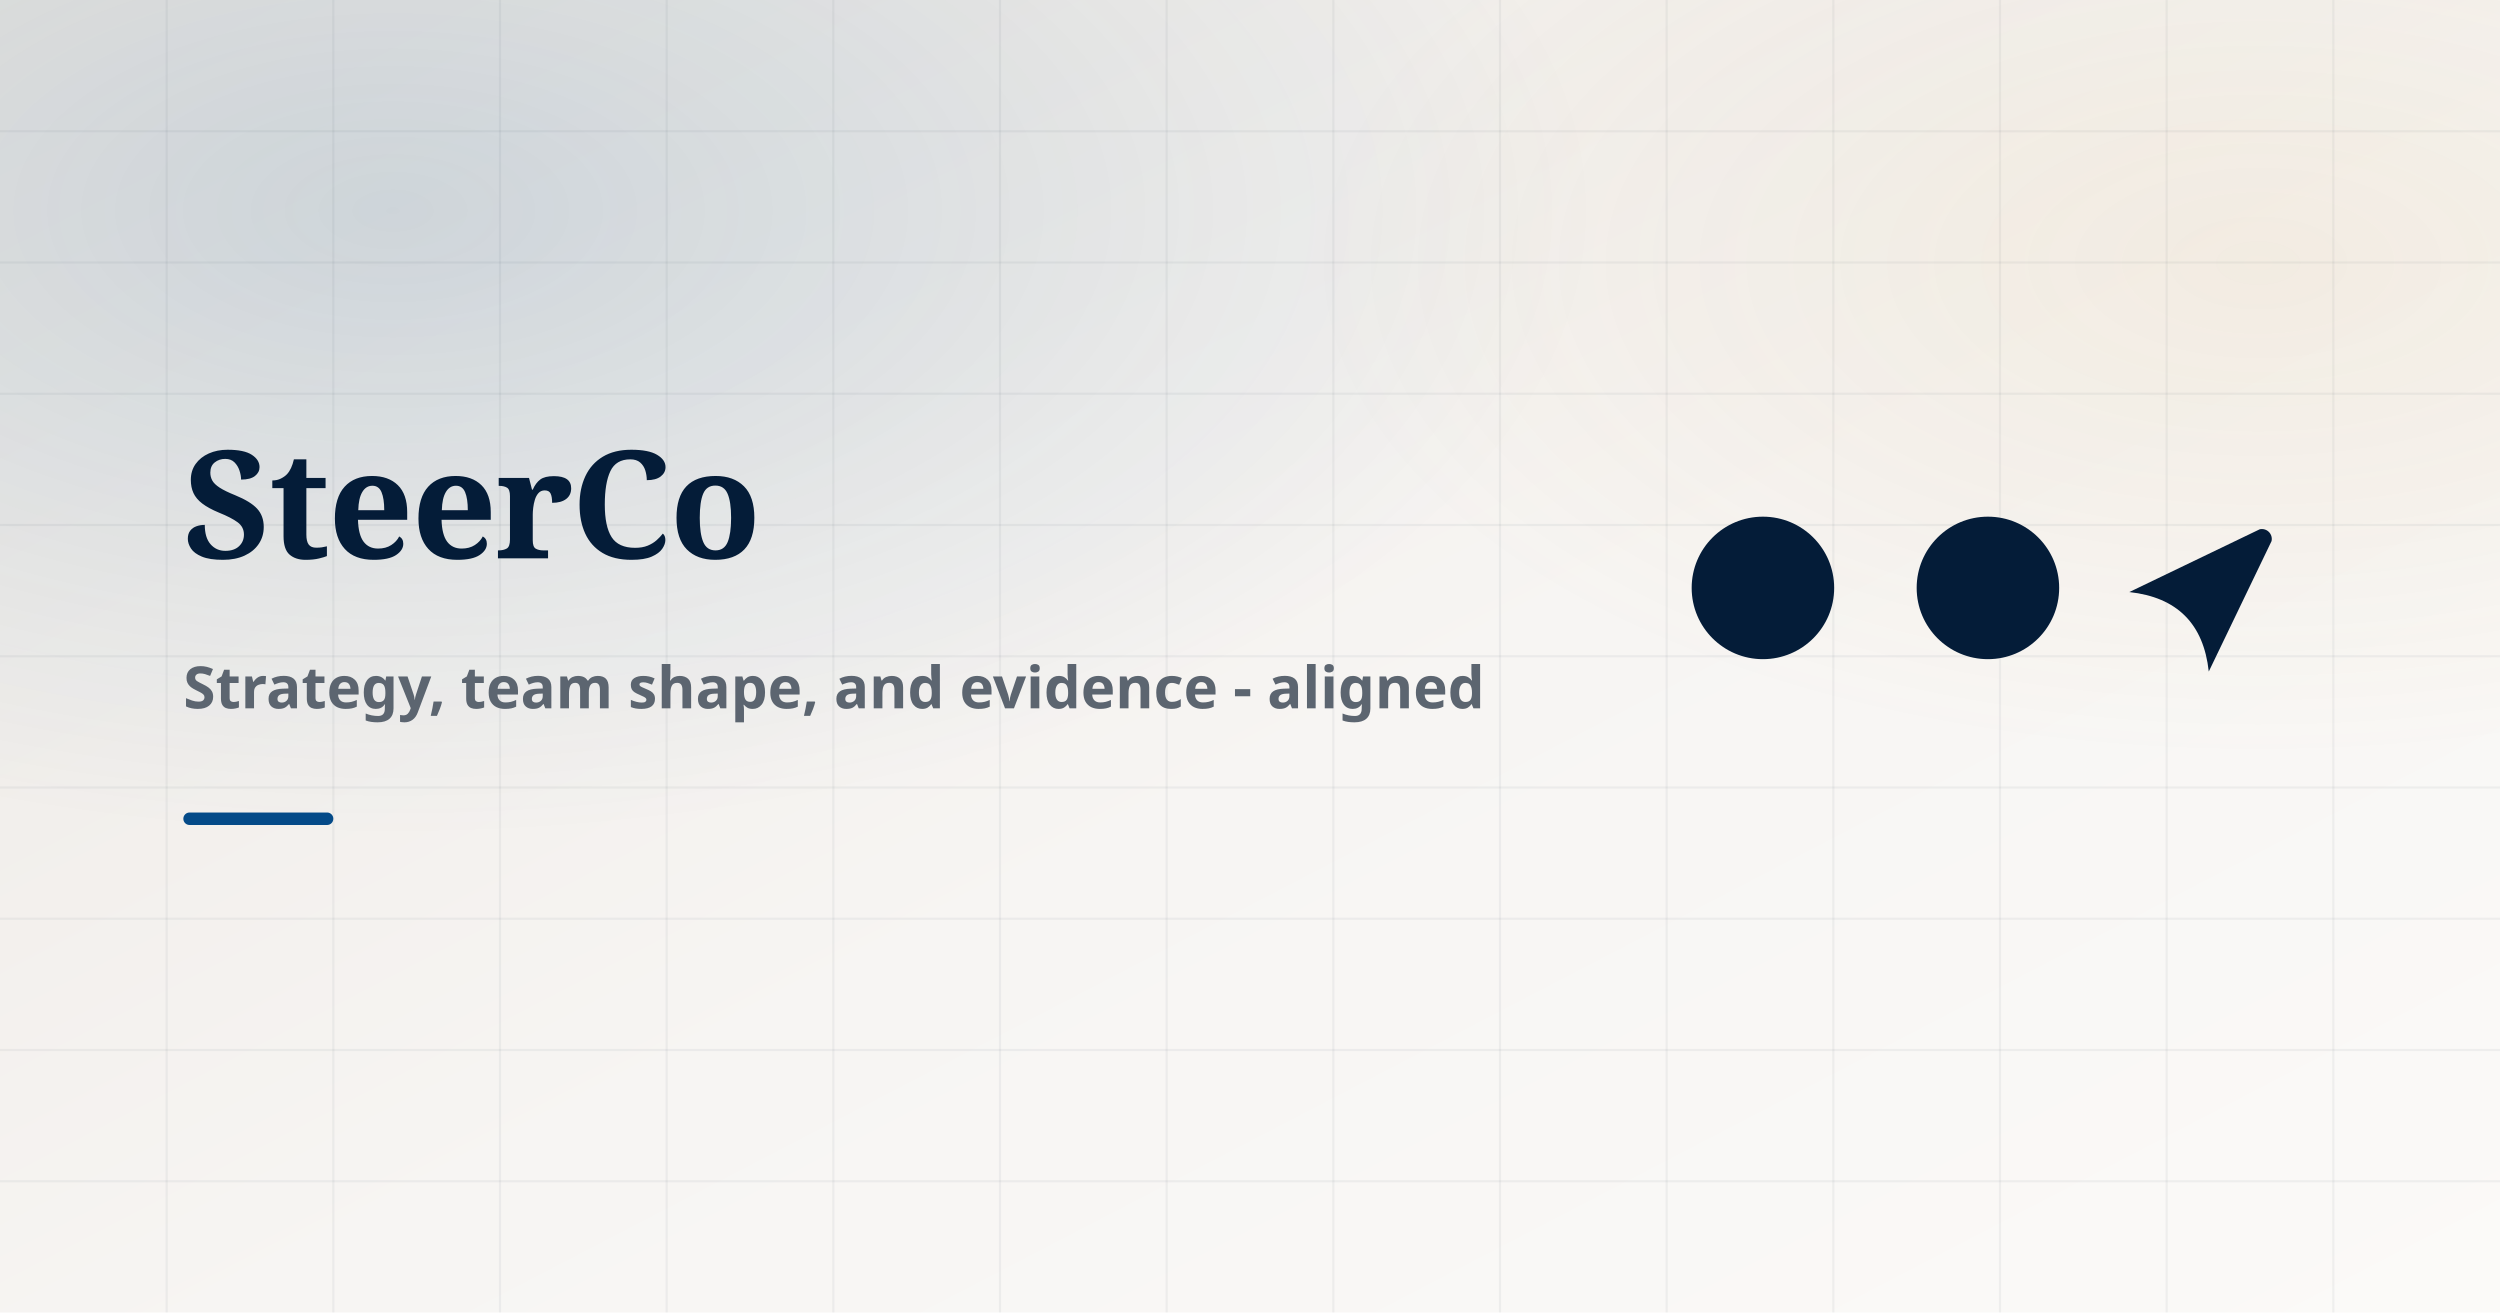
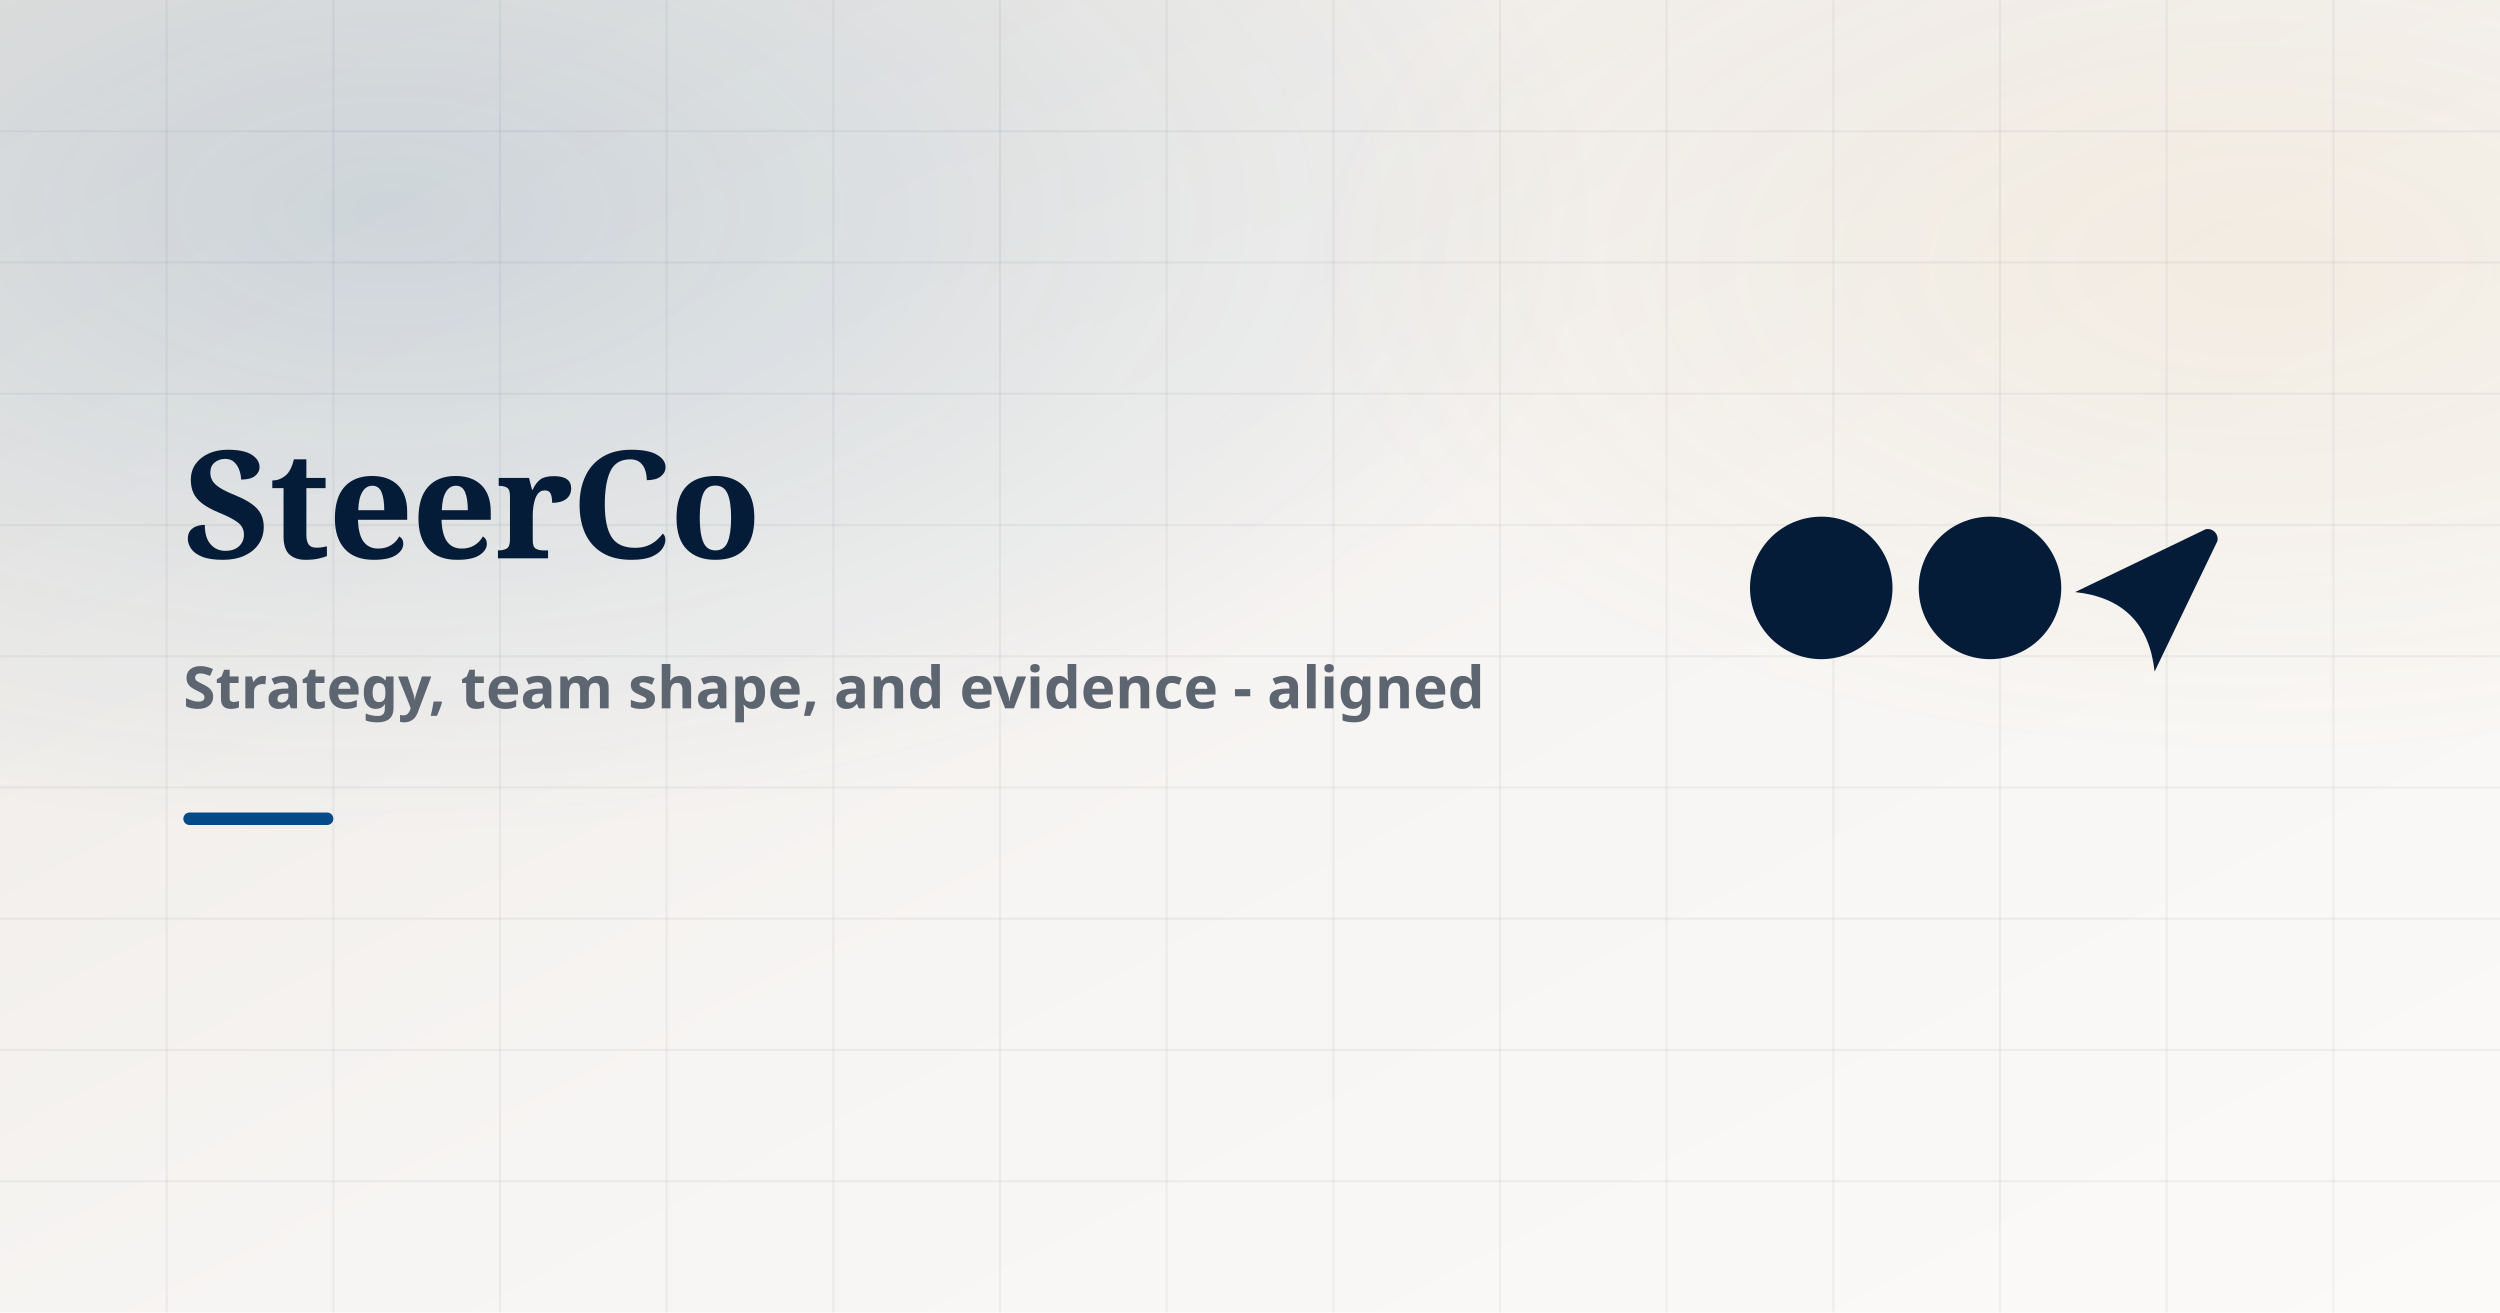
<svg xmlns="http://www.w3.org/2000/svg" viewBox="0 0 1200 630" width="1200" height="630" role="img" aria-label="SteerCo">
  <defs>
    <linearGradient id="bg" x1="0%" y1="0%" x2="100%" y2="100%">
      <stop offset="0%" stop-color="#ebe7e2" />
      <stop offset="55%" stop-color="#f7f5f3" />
      <stop offset="100%" stop-color="#fbfaf8" />
    </linearGradient>
    <radialGradient id="glowOcean" cx="16%" cy="16%" r="48%">
      <stop offset="0%" stop-color="#044a88" stop-opacity="0.14" />
      <stop offset="100%" stop-color="#044a88" stop-opacity="0" />
    </radialGradient>
    <radialGradient id="glowAmber" cx="90%" cy="20%" r="38%">
      <stop offset="0%" stop-color="#b87c18" stop-opacity="0.08" />
      <stop offset="100%" stop-color="#b87c18" stop-opacity="0" />
    </radialGradient>
  </defs>
  <rect width="1200" height="630" fill="url(#bg)" />
  <rect width="1200" height="630" fill="url(#glowOcean)" />
  <rect width="1200" height="630" fill="url(#glowAmber)" />
  <g stroke="#041c38" stroke-opacity="0.05" stroke-width="1">
    <path d="M0 63 H1200 M0 126 H1200 M0 189 H1200 M0 252 H1200 M0 315 H1200 M0 378 H1200 M0 441 H1200 M0 504 H1200 M0 567 H1200" />
    <path d="M80 0 V630 M160 0 V630 M240 0 V630 M320 0 V630 M400 0 V630 M480 0 V630 M560 0 V630 M640 0 V630 M720 0 V630 M800 0 V630 M880 0 V630 M960 0 V630 M1040 0 V630 M1120 0 V630" />
  </g>
-   <g transform="translate(812 248) scale(0.9)">
+   <g transform="translate(840 248) scale(0.9)">
    <circle cx="38" cy="38" r="38" fill="#041c38" />
-     <circle cx="158" cy="38" r="38" fill="#041c38" />
-     <g transform="translate(278 38) scale(0.293879) rotate(-45) translate(17.3702 0)">
+     <circle cx="128" cy="38" r="38" fill="#041c38" />
+     <g transform="translate(218 38) scale(0.293879) rotate(-45) translate(17.3702 0)">
      <path fill="#041c38" d="M 117.98 -15.16 A 18 18 0 0 1 117.98 15.16 L -130 102 Q -48 0 -130 -102 Z" />
    </g>
  </g>
  <text x="88" y="268" font-family="Fraunces, ui-serif, Georgia, serif" font-size="72" font-weight="600" fill="#041c38" letter-spacing="-1">
    SteerCo
  </text>
  <text x="88" y="340" font-family="Plus Jakarta Sans, ui-sans-serif, system-ui, sans-serif" font-size="28" font-weight="600" fill="#5c6570">
    Strategy, team shape, and evidence - aligned
  </text>
  <rect x="88" y="390" width="72" height="6" rx="3" fill="#044a88" />
</svg>
